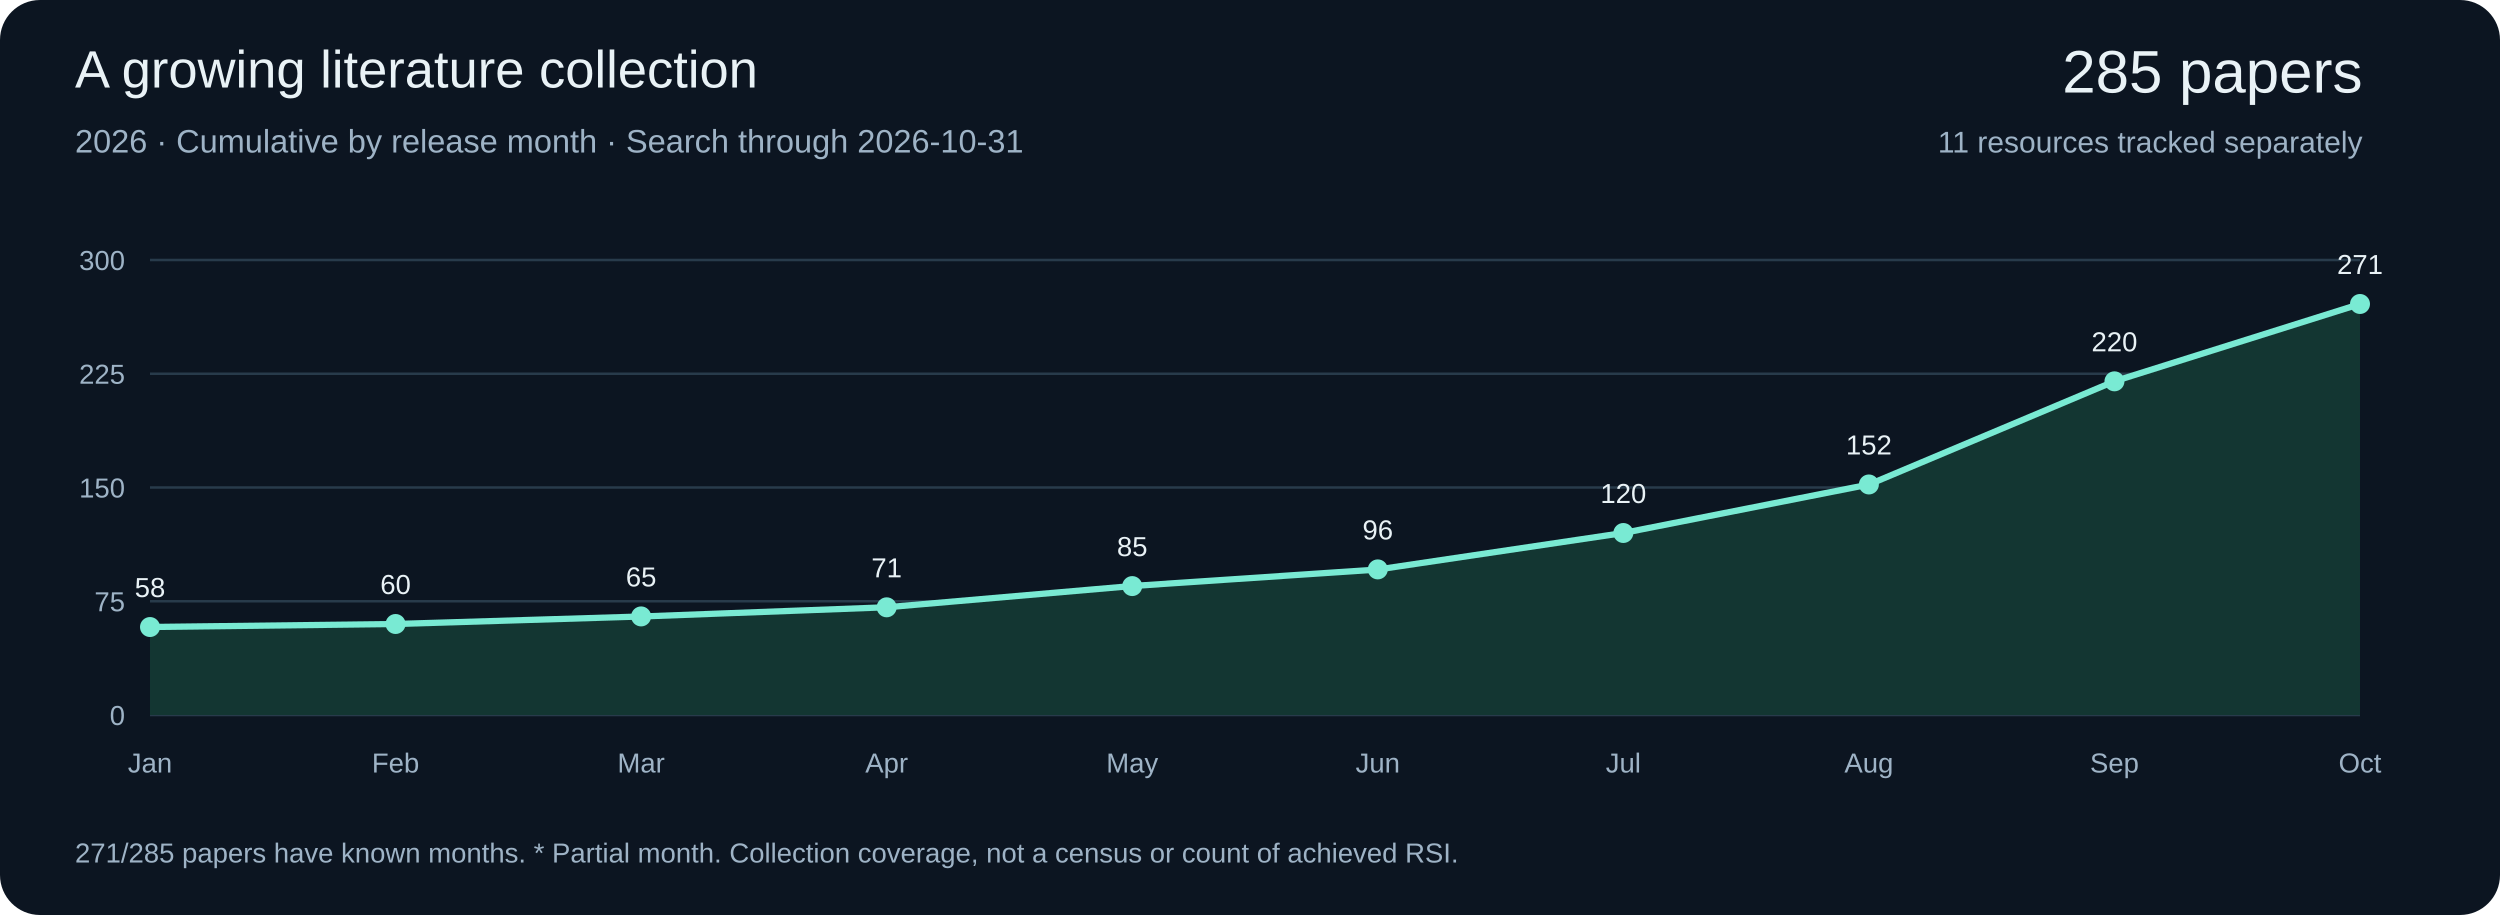
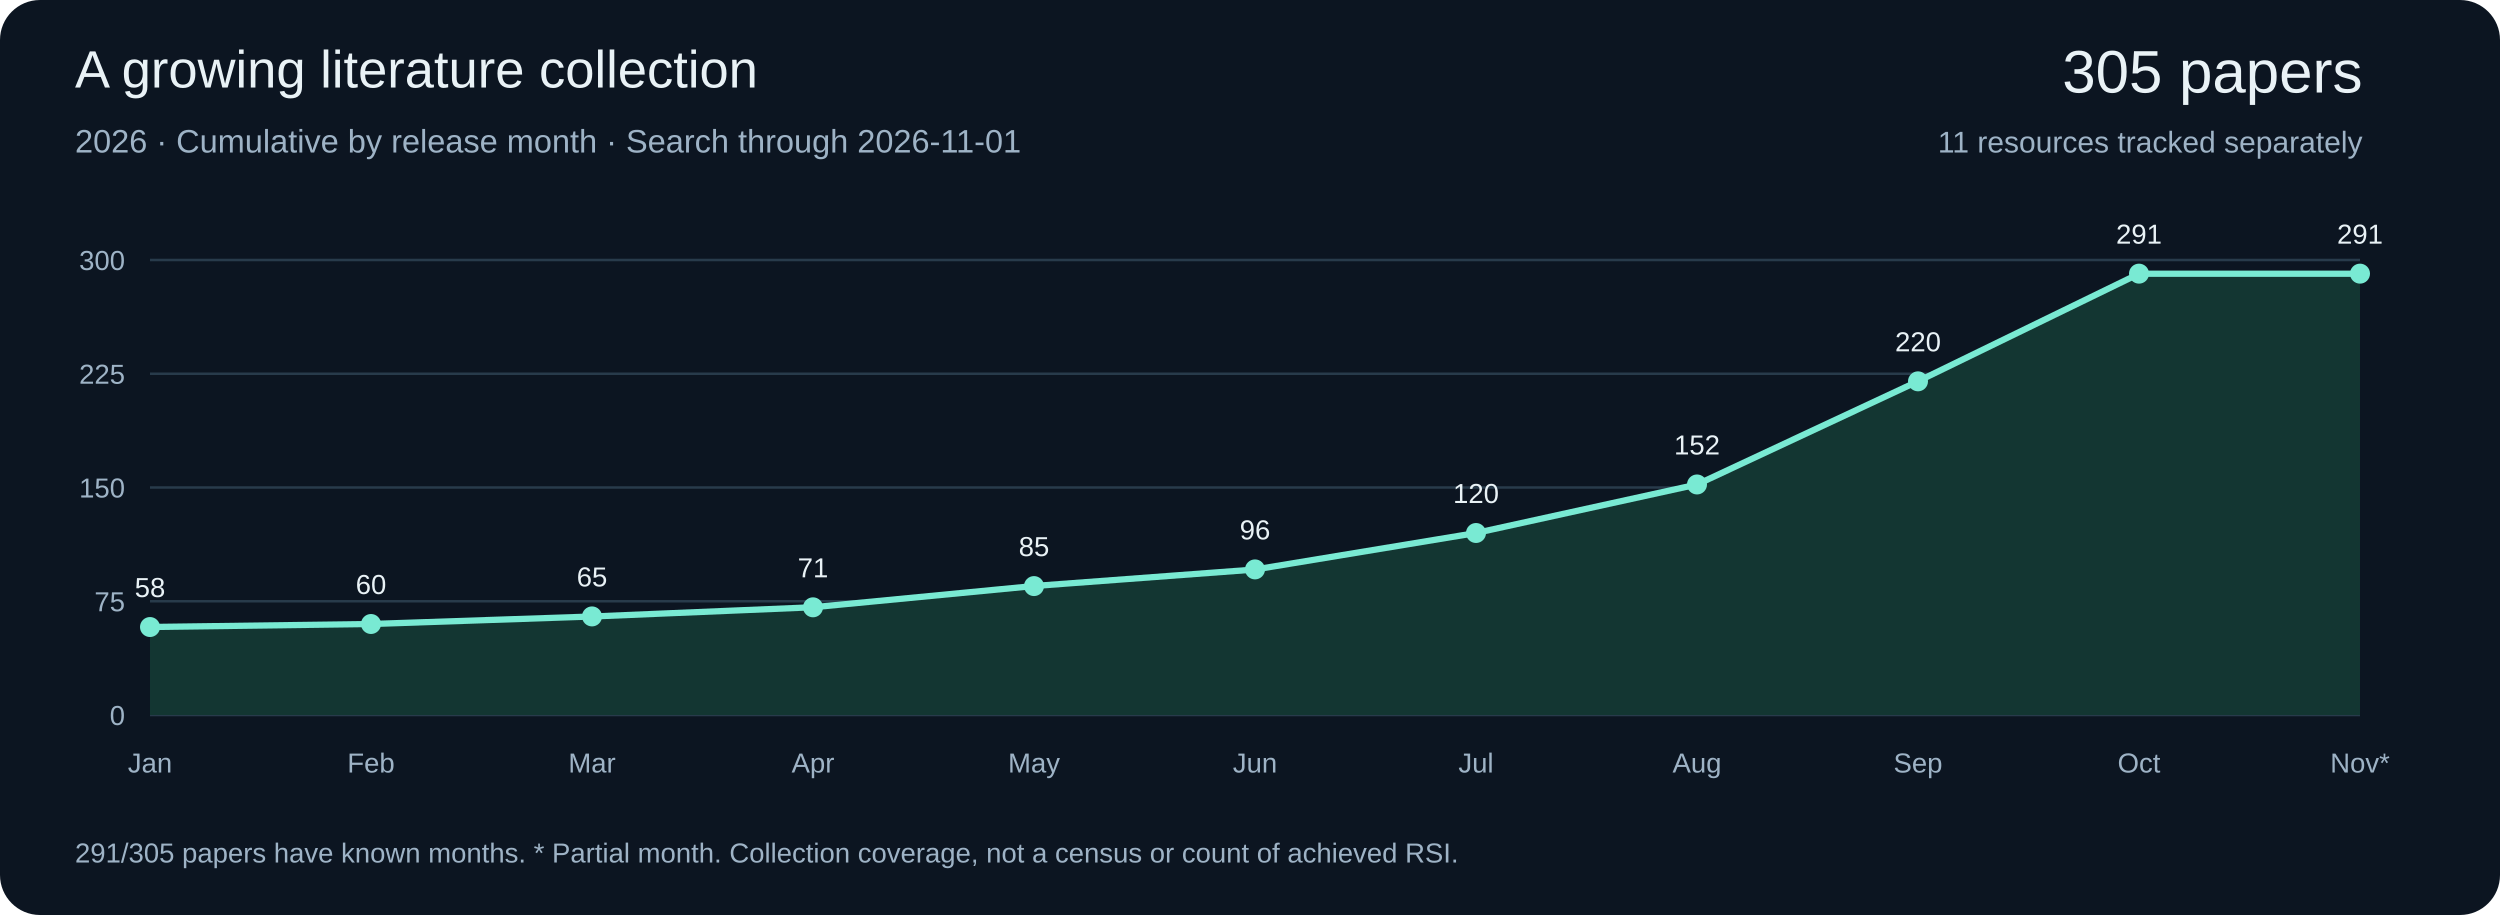
<svg xmlns="http://www.w3.org/2000/svg" width="1000" height="366" viewBox="0 0 1000 366" role="img" aria-labelledby="title desc">
  <rect width="1000" height="366" rx="16" fill="#0c1521" />
  <g font-family="Arial,sans-serif" fill="#e9f2f6">
    <text x="30" y="35" font-size="21">A growing literature collection</text>
-     <text x="30" y="61" font-size="13" fill="#9eb3c6">2026 · Cumulative by release month · Search through 2026-10-31</text>
-     <text x="945" y="37" text-anchor="end" font-size="24">285 papers</text>
+     <text x="30" y="61" font-size="13" fill="#9eb3c6">2026 · Cumulative by release month · Search through 2026-11-01</text>
+     <text x="945" y="37" text-anchor="end" font-size="24">305 papers</text>
    <text x="945" y="61" text-anchor="end" font-size="12" fill="#9eb3c6">11 resources tracked separately</text>
    <path d="M60 286.0h884" stroke="#283b4b" />
    <text x="50" y="290.0" text-anchor="end" font-size="11" fill="#9eb3c6">0</text>
    <path d="M60 240.5h884" stroke="#283b4b" />
    <text x="50" y="244.5" text-anchor="end" font-size="11" fill="#9eb3c6">75</text>
    <path d="M60 195.0h884" stroke="#283b4b" />
    <text x="50" y="199.0" text-anchor="end" font-size="11" fill="#9eb3c6">150</text>
    <path d="M60 149.5h884" stroke="#283b4b" />
    <text x="50" y="153.5" text-anchor="end" font-size="11" fill="#9eb3c6">225</text>
    <path d="M60 104.0h884" stroke="#283b4b" />
    <text x="50" y="108.0" text-anchor="end" font-size="11" fill="#9eb3c6">300</text>
-     <polygon points="60,286 60.0,250.8 158.2,249.6 256.4,246.6 354.7,242.9 452.9,234.4 551.1,227.8 649.3,213.2 747.6,193.8 845.8,152.5 944.0,121.6 944,286" fill="#133632" />
-     <polyline points="60.0,250.8 158.2,249.6 256.4,246.6 354.7,242.9 452.9,234.4 551.1,227.8 649.3,213.2 747.6,193.8 845.8,152.5 944.0,121.6" fill="none" stroke="#79ead3" stroke-width="2.5" />
+     <polygon points="60,286 60.0,250.8 148.4,249.6 236.8,246.6 325.2,242.9 413.6,234.4 502.0,227.8 590.4,213.2 678.8,193.8 767.2,152.5 855.6,109.5 944.0,109.5 944,286" fill="#133632" />
+     <polyline points="60.0,250.8 148.4,249.6 236.8,246.6 325.2,242.9 413.6,234.4 502.0,227.8 590.4,213.2 678.8,193.8 767.2,152.5 855.6,109.5 944.0,109.5" fill="none" stroke="#79ead3" stroke-width="2.5" />
    <circle cx="60.0" cy="250.813" r="4" fill="#79ead3" />
    <text x="60.0" y="238.813" text-anchor="middle" font-size="11">58</text>
    <text x="60.0" y="309" text-anchor="middle" font-size="11" fill="#9eb3c6">Jan</text>
-     <circle cx="158.222" cy="249.6" r="4" fill="#79ead3" />
-     <text x="158.222" y="237.6" text-anchor="middle" font-size="11">60</text>
-     <text x="158.222" y="309" text-anchor="middle" font-size="11" fill="#9eb3c6">Feb</text>
-     <circle cx="256.444" cy="246.567" r="4" fill="#79ead3" />
-     <text x="256.444" y="234.567" text-anchor="middle" font-size="11">65</text>
-     <text x="256.444" y="309" text-anchor="middle" font-size="11" fill="#9eb3c6">Mar</text>
-     <circle cx="354.667" cy="242.927" r="4" fill="#79ead3" />
-     <text x="354.667" y="230.927" text-anchor="middle" font-size="11">71</text>
-     <text x="354.667" y="309" text-anchor="middle" font-size="11" fill="#9eb3c6">Apr</text>
-     <circle cx="452.889" cy="234.433" r="4" fill="#79ead3" />
-     <text x="452.889" y="222.433" text-anchor="middle" font-size="11">85</text>
-     <text x="452.889" y="309" text-anchor="middle" font-size="11" fill="#9eb3c6">May</text>
-     <circle cx="551.111" cy="227.76" r="4" fill="#79ead3" />
-     <text x="551.111" y="215.76" text-anchor="middle" font-size="11">96</text>
-     <text x="551.111" y="309" text-anchor="middle" font-size="11" fill="#9eb3c6">Jun</text>
-     <circle cx="649.333" cy="213.2" r="4" fill="#79ead3" />
-     <text x="649.333" y="201.2" text-anchor="middle" font-size="11">120</text>
-     <text x="649.333" y="309" text-anchor="middle" font-size="11" fill="#9eb3c6">Jul</text>
-     <circle cx="747.556" cy="193.787" r="4" fill="#79ead3" />
-     <text x="747.556" y="181.787" text-anchor="middle" font-size="11">152</text>
-     <text x="747.556" y="309" text-anchor="middle" font-size="11" fill="#9eb3c6">Aug</text>
-     <circle cx="845.778" cy="152.533" r="4" fill="#79ead3" />
-     <text x="845.778" y="140.533" text-anchor="middle" font-size="11">220</text>
-     <text x="845.778" y="309" text-anchor="middle" font-size="11" fill="#9eb3c6">Sep</text>
-     <circle cx="944.0" cy="121.593" r="4" fill="#79ead3" />
-     <text x="944.0" y="109.593" text-anchor="middle" font-size="11">271</text>
-     <text x="944.0" y="309" text-anchor="middle" font-size="11" fill="#9eb3c6">Oct</text>
-     <text x="30" y="345" font-size="11" fill="#9eb3c6">271/285 papers have known months. * Partial month. Collection coverage, not a census or count of achieved RSI.</text>
+     <circle cx="148.4" cy="249.6" r="4" fill="#79ead3" />
+     <text x="148.4" y="237.6" text-anchor="middle" font-size="11">60</text>
+     <text x="148.4" y="309" text-anchor="middle" font-size="11" fill="#9eb3c6">Feb</text>
+     <circle cx="236.8" cy="246.567" r="4" fill="#79ead3" />
+     <text x="236.8" y="234.567" text-anchor="middle" font-size="11">65</text>
+     <text x="236.8" y="309" text-anchor="middle" font-size="11" fill="#9eb3c6">Mar</text>
+     <circle cx="325.2" cy="242.927" r="4" fill="#79ead3" />
+     <text x="325.2" y="230.927" text-anchor="middle" font-size="11">71</text>
+     <text x="325.2" y="309" text-anchor="middle" font-size="11" fill="#9eb3c6">Apr</text>
+     <circle cx="413.6" cy="234.433" r="4" fill="#79ead3" />
+     <text x="413.6" y="222.433" text-anchor="middle" font-size="11">85</text>
+     <text x="413.6" y="309" text-anchor="middle" font-size="11" fill="#9eb3c6">May</text>
+     <circle cx="502.0" cy="227.76" r="4" fill="#79ead3" />
+     <text x="502.0" y="215.76" text-anchor="middle" font-size="11">96</text>
+     <text x="502.0" y="309" text-anchor="middle" font-size="11" fill="#9eb3c6">Jun</text>
+     <circle cx="590.4" cy="213.2" r="4" fill="#79ead3" />
+     <text x="590.4" y="201.2" text-anchor="middle" font-size="11">120</text>
+     <text x="590.4" y="309" text-anchor="middle" font-size="11" fill="#9eb3c6">Jul</text>
+     <circle cx="678.8" cy="193.787" r="4" fill="#79ead3" />
+     <text x="678.8" y="181.787" text-anchor="middle" font-size="11">152</text>
+     <text x="678.8" y="309" text-anchor="middle" font-size="11" fill="#9eb3c6">Aug</text>
+     <circle cx="767.2" cy="152.533" r="4" fill="#79ead3" />
+     <text x="767.2" y="140.533" text-anchor="middle" font-size="11">220</text>
+     <text x="767.2" y="309" text-anchor="middle" font-size="11" fill="#9eb3c6">Sep</text>
+     <circle cx="855.6" cy="109.46" r="4" fill="#79ead3" />
+     <text x="855.6" y="97.46" text-anchor="middle" font-size="11">291</text>
+     <text x="855.6" y="309" text-anchor="middle" font-size="11" fill="#9eb3c6">Oct</text>
+     <circle cx="944.0" cy="109.46" r="4" fill="#79ead3" />
+     <text x="944.0" y="97.46" text-anchor="middle" font-size="11">291</text>
+     <text x="944.0" y="309" text-anchor="middle" font-size="11" fill="#9eb3c6">Nov*</text>
+     <text x="30" y="345" font-size="11" fill="#9eb3c6">291/305 papers have known months. * Partial month. Collection coverage, not a census or count of achieved RSI.</text>
  </g>
</svg>
